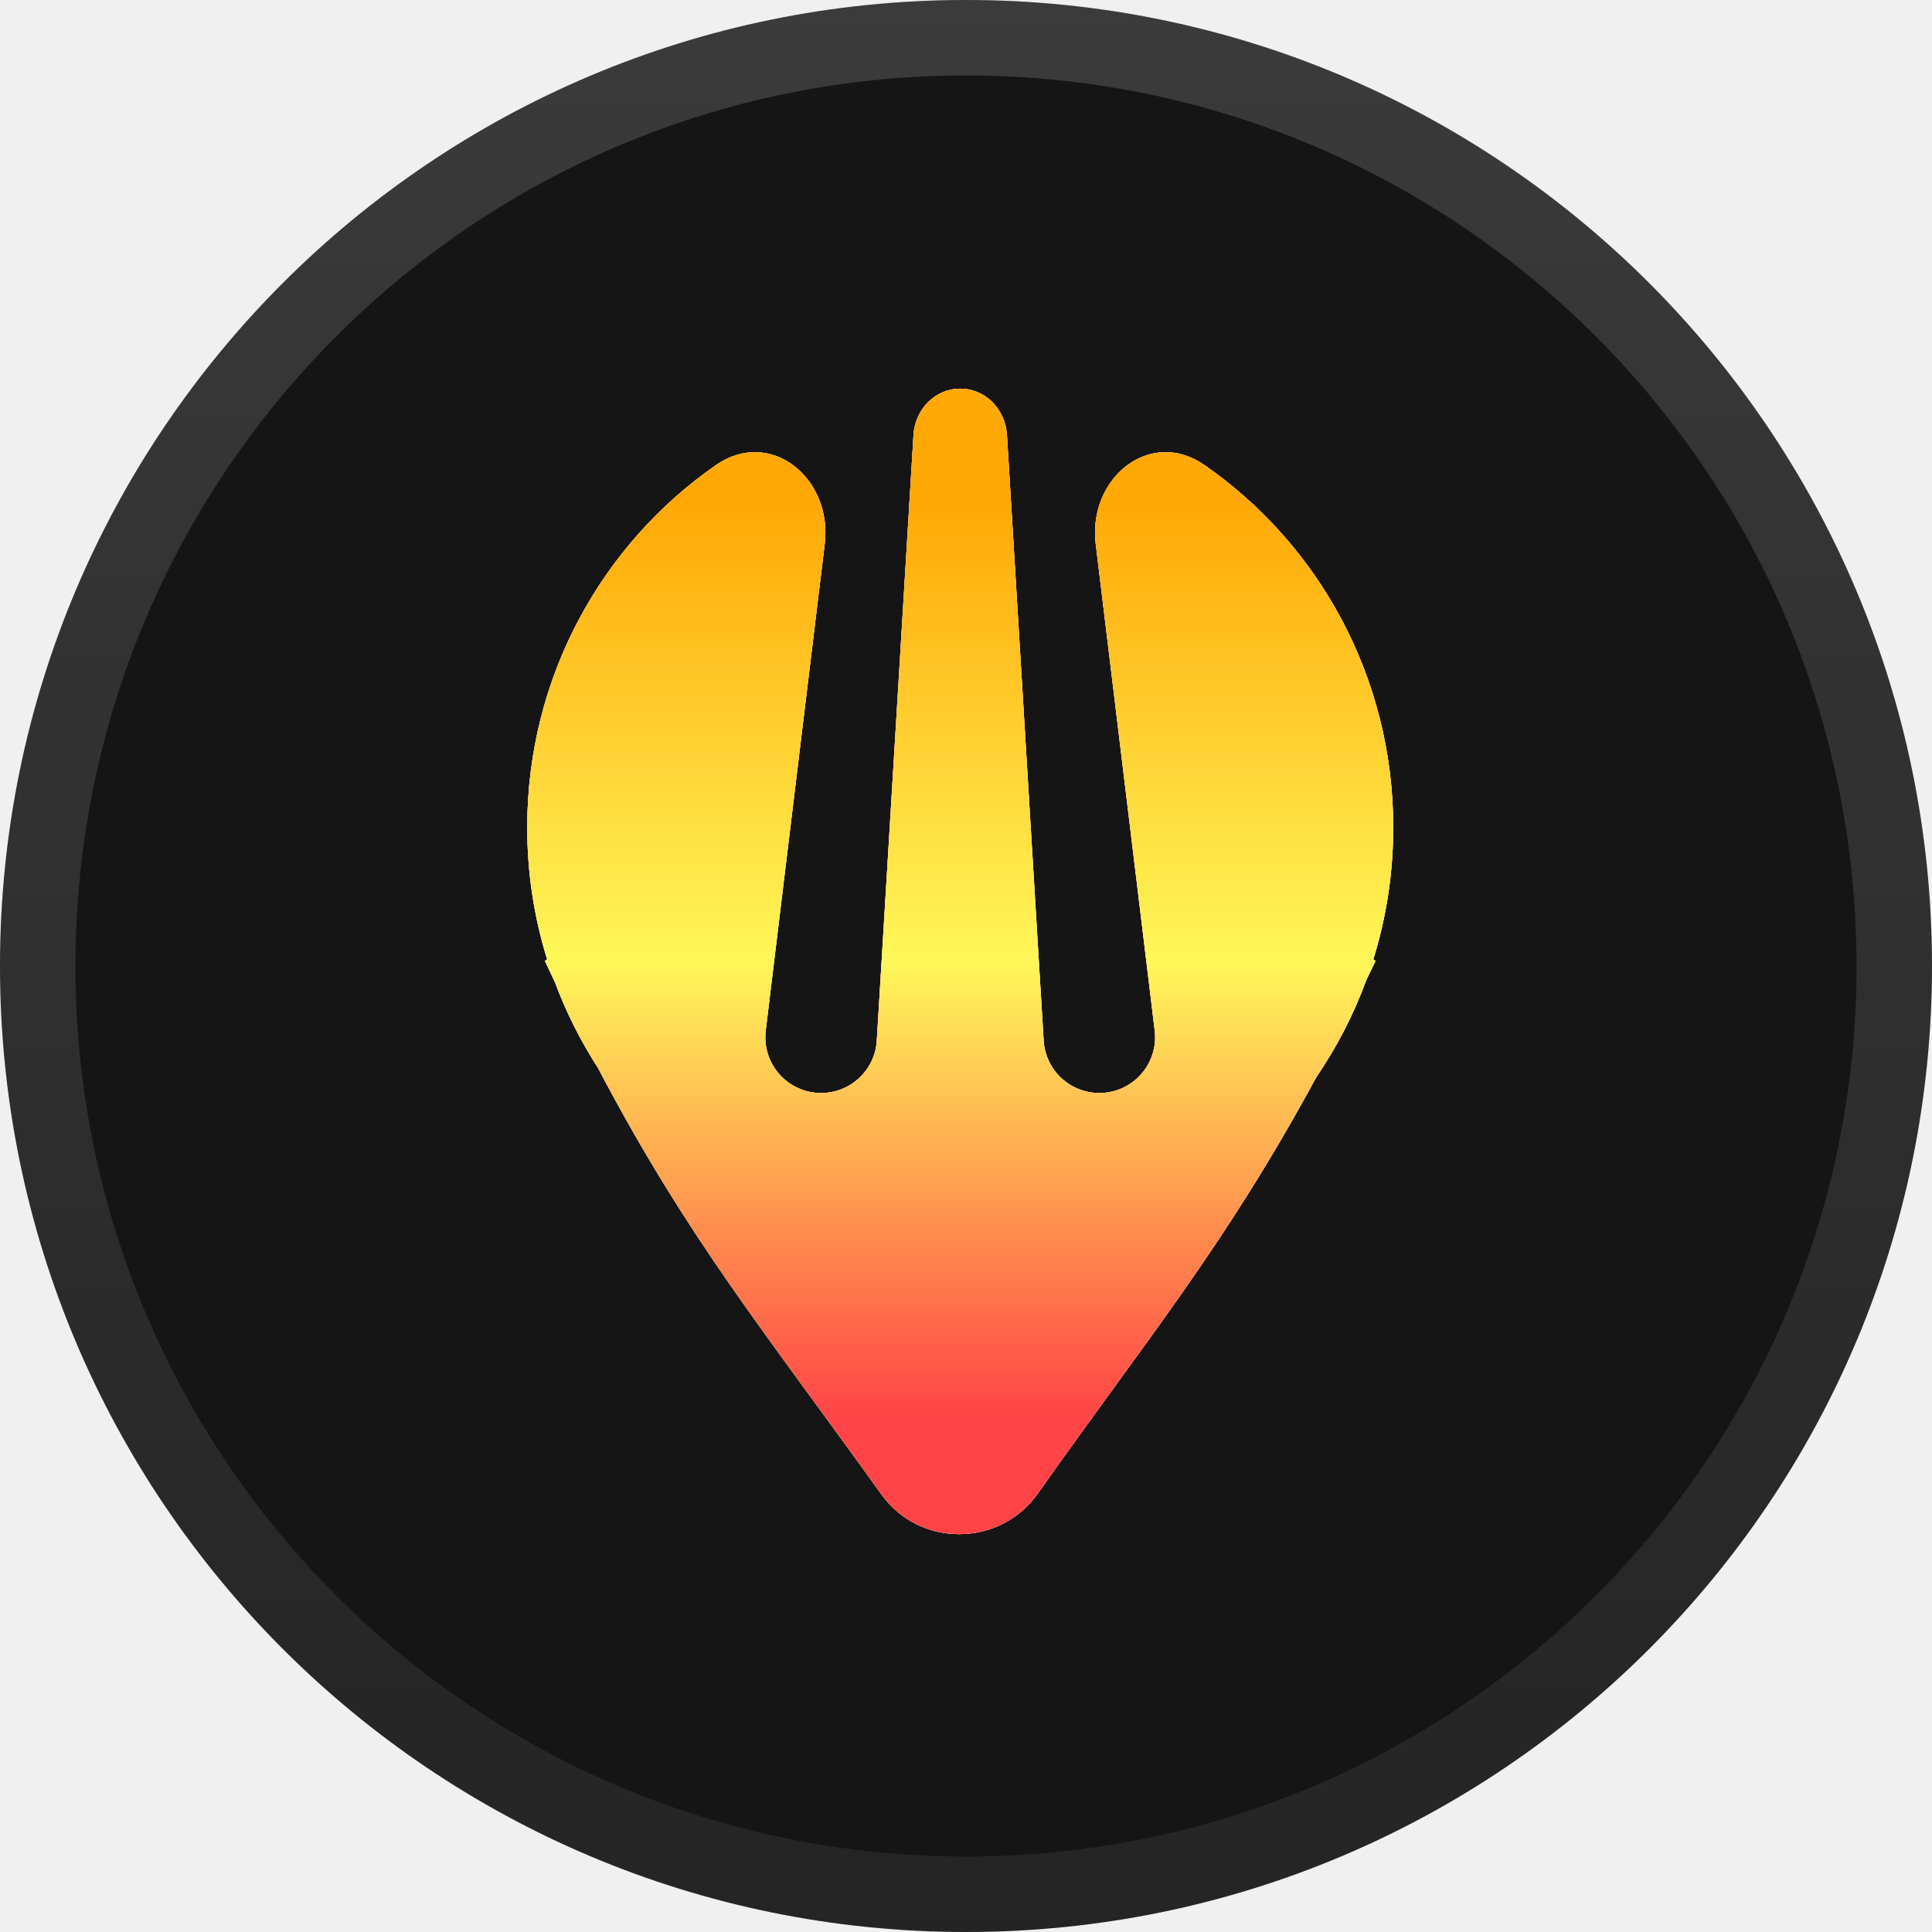
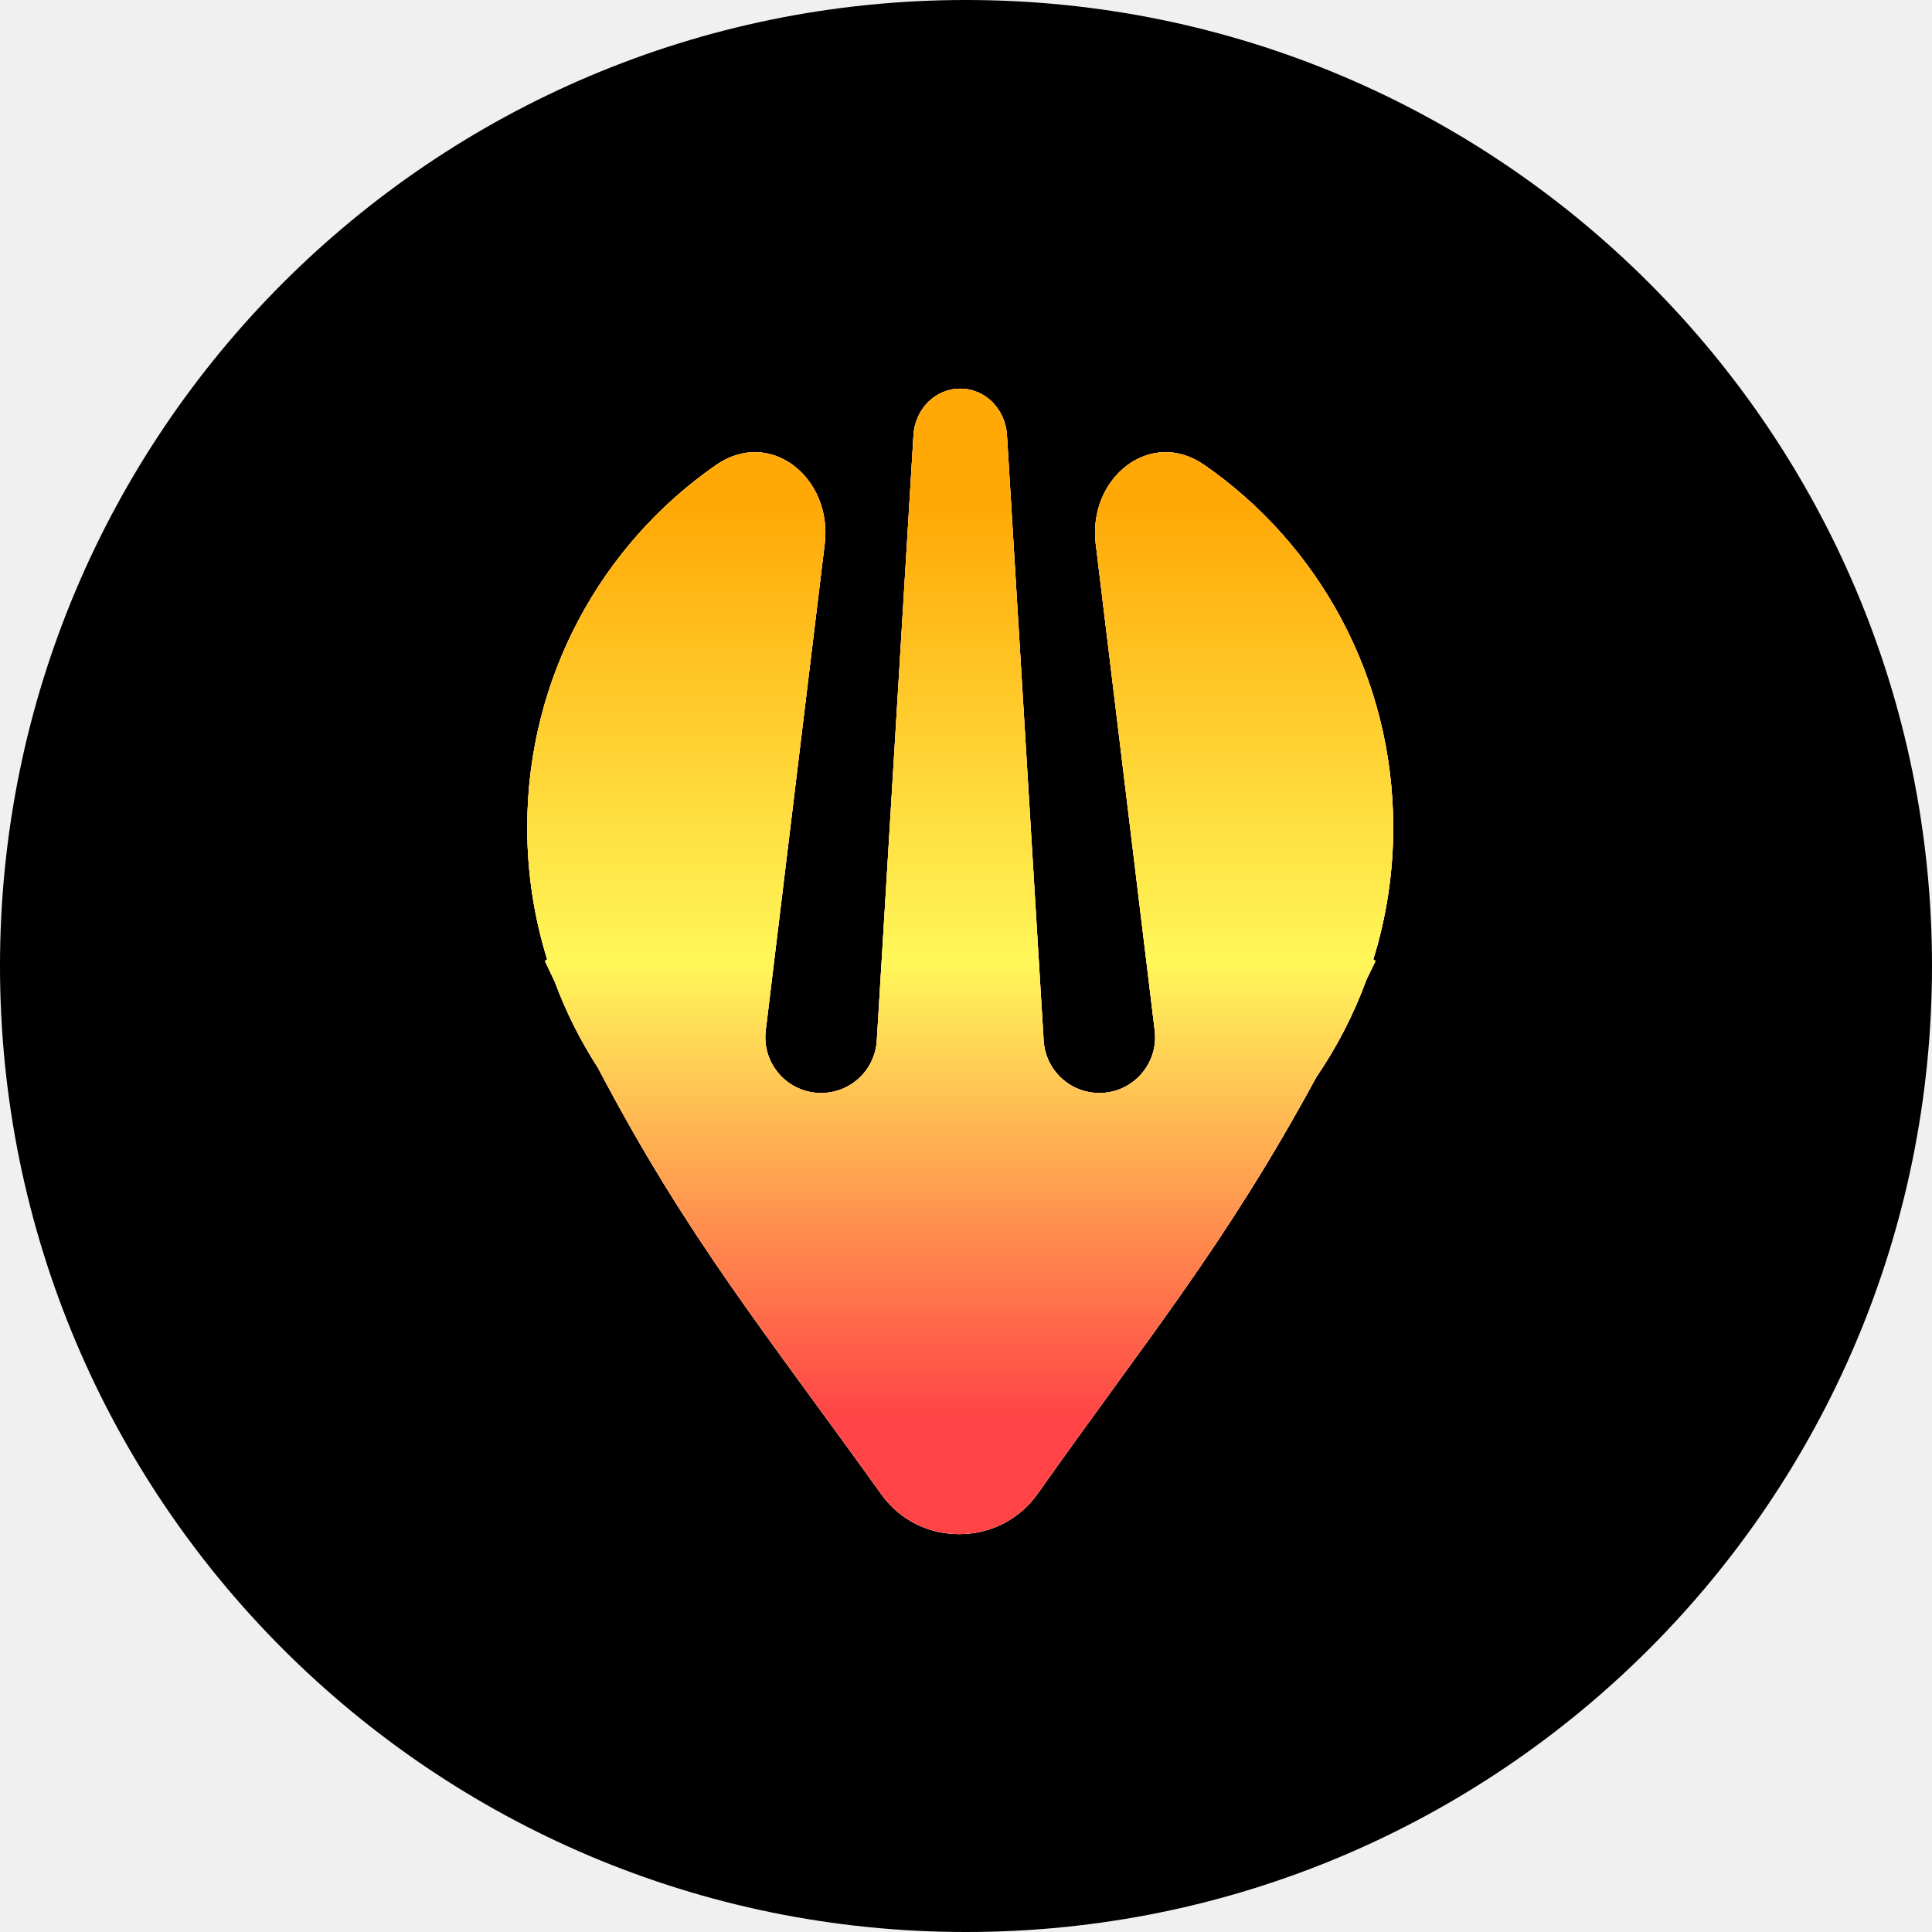
<svg xmlns="http://www.w3.org/2000/svg" width="512" height="512" viewBox="0 0 512 512" fill="none">
-   <rect width="512" height="512" rx="256" fill="#151515" />
-   <rect x="10" y="10" width="492" height="492" rx="246" stroke="url(#paint0_linear_2093_123)" stroke-opacity="0.16" stroke-width="20" />
+   <rect width="512" height="512" rx="256" fill="black" />
  <path d="M254.47 103C261.213 103 266.442 108.535 266.85 115.266L276.578 275.77C277.051 283.574 283.517 289.66 291.335 289.66C300.206 289.66 307.079 281.903 306.012 273.097L290.38 144.134C288.269 126.725 304.766 113.248 319.179 123.238C349.393 144.182 369.22 179.385 369.22 219.28C369.22 231.423 367.381 243.131 363.973 254.135C363.922 254.301 364.046 254.47 364.22 254.47C364.41 254.47 364.534 254.668 364.452 254.839C363.669 256.462 362.89 258.059 362.119 259.633C358.754 268.847 354.272 277.511 348.836 285.455C324.479 330.383 304.094 354.598 275.004 395.836C264.993 410.027 243.721 410.17 233.603 396.056C202.461 352.612 182.26 328.249 158.44 282.956C153.85 275.861 150.005 268.227 147.017 260.168C146.179 258.422 145.334 256.646 144.483 254.839C144.402 254.667 144.528 254.47 144.718 254.47C144.893 254.47 145.017 254.3 144.966 254.133C141.558 243.13 139.72 231.423 139.72 219.28C139.72 179.386 159.546 144.184 189.759 123.24C204.171 113.249 220.668 126.726 218.558 144.136L202.927 273.097C201.86 281.903 208.734 289.66 217.604 289.66C225.422 289.66 231.888 283.574 232.361 275.77L242.088 115.267C242.496 108.536 247.726 103 254.47 103Z" fill="#FA5268" />
+   <path d="M254.47 103C261.213 103 266.442 108.535 266.85 115.266L276.578 275.77C277.051 283.574 283.517 289.66 291.335 289.66C300.206 289.66 307.079 281.903 306.012 273.097L290.38 144.134C288.269 126.725 304.766 113.248 319.179 123.238C349.393 144.182 369.22 179.385 369.22 219.28C369.22 231.423 367.381 243.131 363.973 254.135C363.922 254.301 364.046 254.47 364.22 254.47C364.41 254.47 364.534 254.668 364.452 254.839C363.669 256.462 362.89 258.059 362.119 259.633C358.754 268.847 354.272 277.511 348.836 285.455C324.479 330.383 304.094 354.598 275.004 395.836C264.993 410.027 243.721 410.17 233.603 396.056C202.461 352.612 182.26 328.249 158.44 282.956C153.85 275.861 150.005 268.227 147.017 260.168C146.179 258.422 145.334 256.646 144.483 254.839C144.402 254.667 144.528 254.47 144.718 254.47C144.893 254.47 145.017 254.3 144.966 254.133C141.558 243.13 139.72 231.423 139.72 219.28C139.72 179.386 159.546 144.184 189.759 123.24C204.171 113.249 220.668 126.726 218.558 144.136L202.927 273.097C201.86 281.903 208.734 289.66 217.604 289.66C225.422 289.66 231.888 283.574 232.361 275.77L242.088 115.267C242.496 108.536 247.726 103 254.47 103Z" fill="url(#paint0_linear_2093_123)" />
+   <path d="M254.47 103C261.213 103 266.442 108.535 266.85 115.266L276.578 275.77C277.051 283.574 283.517 289.66 291.335 289.66C300.206 289.66 307.079 281.903 306.012 273.097L290.38 144.134C288.269 126.725 304.766 113.248 319.179 123.238C349.393 144.182 369.22 179.385 369.22 219.28C369.22 231.423 367.381 243.131 363.973 254.135C363.922 254.301 364.046 254.47 364.22 254.47C364.41 254.47 364.534 254.668 364.452 254.839C363.669 256.462 362.89 258.059 362.119 259.633C358.754 268.847 354.272 277.511 348.836 285.455C324.479 330.383 304.094 354.598 275.004 395.836C264.993 410.027 243.721 410.17 233.603 396.056C202.461 352.612 182.26 328.249 158.44 282.956C153.85 275.861 150.005 268.227 147.017 260.168C146.179 258.422 145.334 256.646 144.483 254.839C144.402 254.667 144.528 254.47 144.718 254.47C144.893 254.47 145.017 254.3 144.966 254.133C141.558 243.13 139.72 231.423 139.72 219.28C139.72 179.386 159.546 144.184 189.759 123.24C204.171 113.249 220.668 126.726 218.558 144.136L202.927 273.097C201.86 281.903 208.734 289.66 217.604 289.66C225.422 289.66 231.888 283.574 232.361 275.77L242.088 115.267C242.496 108.536 247.726 103 254.47 103Z" fill="white" />
  <path d="M254.47 103C261.213 103 266.442 108.535 266.85 115.266L276.578 275.77C277.051 283.574 283.517 289.66 291.335 289.66C300.206 289.66 307.079 281.903 306.012 273.097L290.38 144.134C288.269 126.725 304.766 113.248 319.179 123.238C349.393 144.182 369.22 179.385 369.22 219.28C369.22 231.423 367.381 243.131 363.973 254.135C363.922 254.301 364.046 254.47 364.22 254.47C364.41 254.47 364.534 254.668 364.452 254.839C363.669 256.462 362.89 258.059 362.119 259.633C358.754 268.847 354.272 277.511 348.836 285.455C324.479 330.383 304.094 354.598 275.004 395.836C264.993 410.027 243.721 410.17 233.603 396.056C202.461 352.612 182.26 328.249 158.44 282.956C153.85 275.861 150.005 268.227 147.017 260.168C146.179 258.422 145.334 256.646 144.483 254.839C144.402 254.667 144.528 254.47 144.718 254.47C144.893 254.47 145.017 254.3 144.966 254.133C141.558 243.13 139.72 231.423 139.72 219.28C139.72 179.386 159.546 144.184 189.759 123.24C204.171 113.249 220.668 126.726 218.558 144.136L202.927 273.097C201.86 281.903 208.734 289.66 217.604 289.66C225.422 289.66 231.888 283.574 232.361 275.77L242.088 115.267C242.496 108.536 247.726 103 254.47 103Z" fill="url(#paint1_linear_2093_123)" />
-   <path d="M254.47 103C261.213 103 266.442 108.535 266.85 115.266L276.578 275.77C277.051 283.574 283.517 289.66 291.335 289.66C300.206 289.66 307.079 281.903 306.012 273.097L290.38 144.134C288.269 126.725 304.766 113.248 319.179 123.238C349.393 144.182 369.22 179.385 369.22 219.28C369.22 231.423 367.381 243.131 363.973 254.135C363.922 254.301 364.046 254.47 364.22 254.47C364.41 254.47 364.534 254.668 364.452 254.839C363.669 256.462 362.89 258.059 362.119 259.633C358.754 268.847 354.272 277.511 348.836 285.455C324.479 330.383 304.094 354.598 275.004 395.836C264.993 410.027 243.721 410.17 233.603 396.056C202.461 352.612 182.26 328.249 158.44 282.956C153.85 275.861 150.005 268.227 147.017 260.168C146.179 258.422 145.334 256.646 144.483 254.839C144.402 254.667 144.528 254.47 144.718 254.47C144.893 254.47 145.017 254.3 144.966 254.133C141.558 243.13 139.72 231.423 139.72 219.28C139.72 179.386 159.546 144.184 189.759 123.24C204.171 113.249 220.668 126.726 218.558 144.136L202.927 273.097C201.86 281.903 208.734 289.66 217.604 289.66C225.422 289.66 231.888 283.574 232.361 275.77L242.088 115.267C242.496 108.536 247.726 103 254.47 103Z" fill="white" />
-   <path d="M254.47 103C261.213 103 266.442 108.535 266.85 115.266L276.578 275.77C277.051 283.574 283.517 289.66 291.335 289.66C300.206 289.66 307.079 281.903 306.012 273.097L290.38 144.134C288.269 126.725 304.766 113.248 319.179 123.238C349.393 144.182 369.22 179.385 369.22 219.28C369.22 231.423 367.381 243.131 363.973 254.135C363.922 254.301 364.046 254.47 364.22 254.47C364.41 254.47 364.534 254.668 364.452 254.839C363.669 256.462 362.89 258.059 362.119 259.633C358.754 268.847 354.272 277.511 348.836 285.455C324.479 330.383 304.094 354.598 275.004 395.836C264.993 410.027 243.721 410.17 233.603 396.056C202.461 352.612 182.26 328.249 158.44 282.956C153.85 275.861 150.005 268.227 147.017 260.168C146.179 258.422 145.334 256.646 144.483 254.839C144.402 254.667 144.528 254.47 144.718 254.47C144.893 254.47 145.017 254.3 144.966 254.133C141.558 243.13 139.72 231.423 139.72 219.28C139.72 179.386 159.546 144.184 189.759 123.24C204.171 113.249 220.668 126.726 218.558 144.136L202.927 273.097C201.86 281.903 208.734 289.66 217.604 289.66C225.422 289.66 231.888 283.574 232.361 275.77L242.088 115.267C242.496 108.536 247.726 103 254.47 103Z" fill="url(#paint2_linear_2093_123)" />
  <defs>
-     <linearGradient id="paint0_linear_2093_123" x1="256" y1="0" x2="256" y2="512" gradientUnits="userSpaceOnUse">
-       <stop stop-color="white" />
-       <stop offset="1" stop-color="white" stop-opacity="0.4" />
-     </linearGradient>
-     <linearGradient id="paint1_linear_2093_123" x1="139.72" y1="254.78" x2="369.22" y2="254.78" gradientUnits="userSpaceOnUse">
+     <linearGradient id="paint0_linear_2093_123" x1="139.72" y1="254.78" x2="369.22" y2="254.78" gradientUnits="userSpaceOnUse">
      <stop stop-color="#E48709" />
      <stop offset="1" stop-color="#F59E0C" />
    </linearGradient>
-     <linearGradient id="paint2_linear_2093_123" x1="254.47" y1="103" x2="254.47" y2="406.561" gradientUnits="userSpaceOnUse">
+     <linearGradient id="paint1_linear_2093_123" x1="254.47" y1="103" x2="254.47" y2="406.561" gradientUnits="userSpaceOnUse">
      <stop offset="0.1" stop-color="#FFA806" />
      <stop offset="0.5" stop-color="#FFF759" />
      <stop offset="0.9" stop-color="#FF4346" />
    </linearGradient>
  </defs>
</svg>
